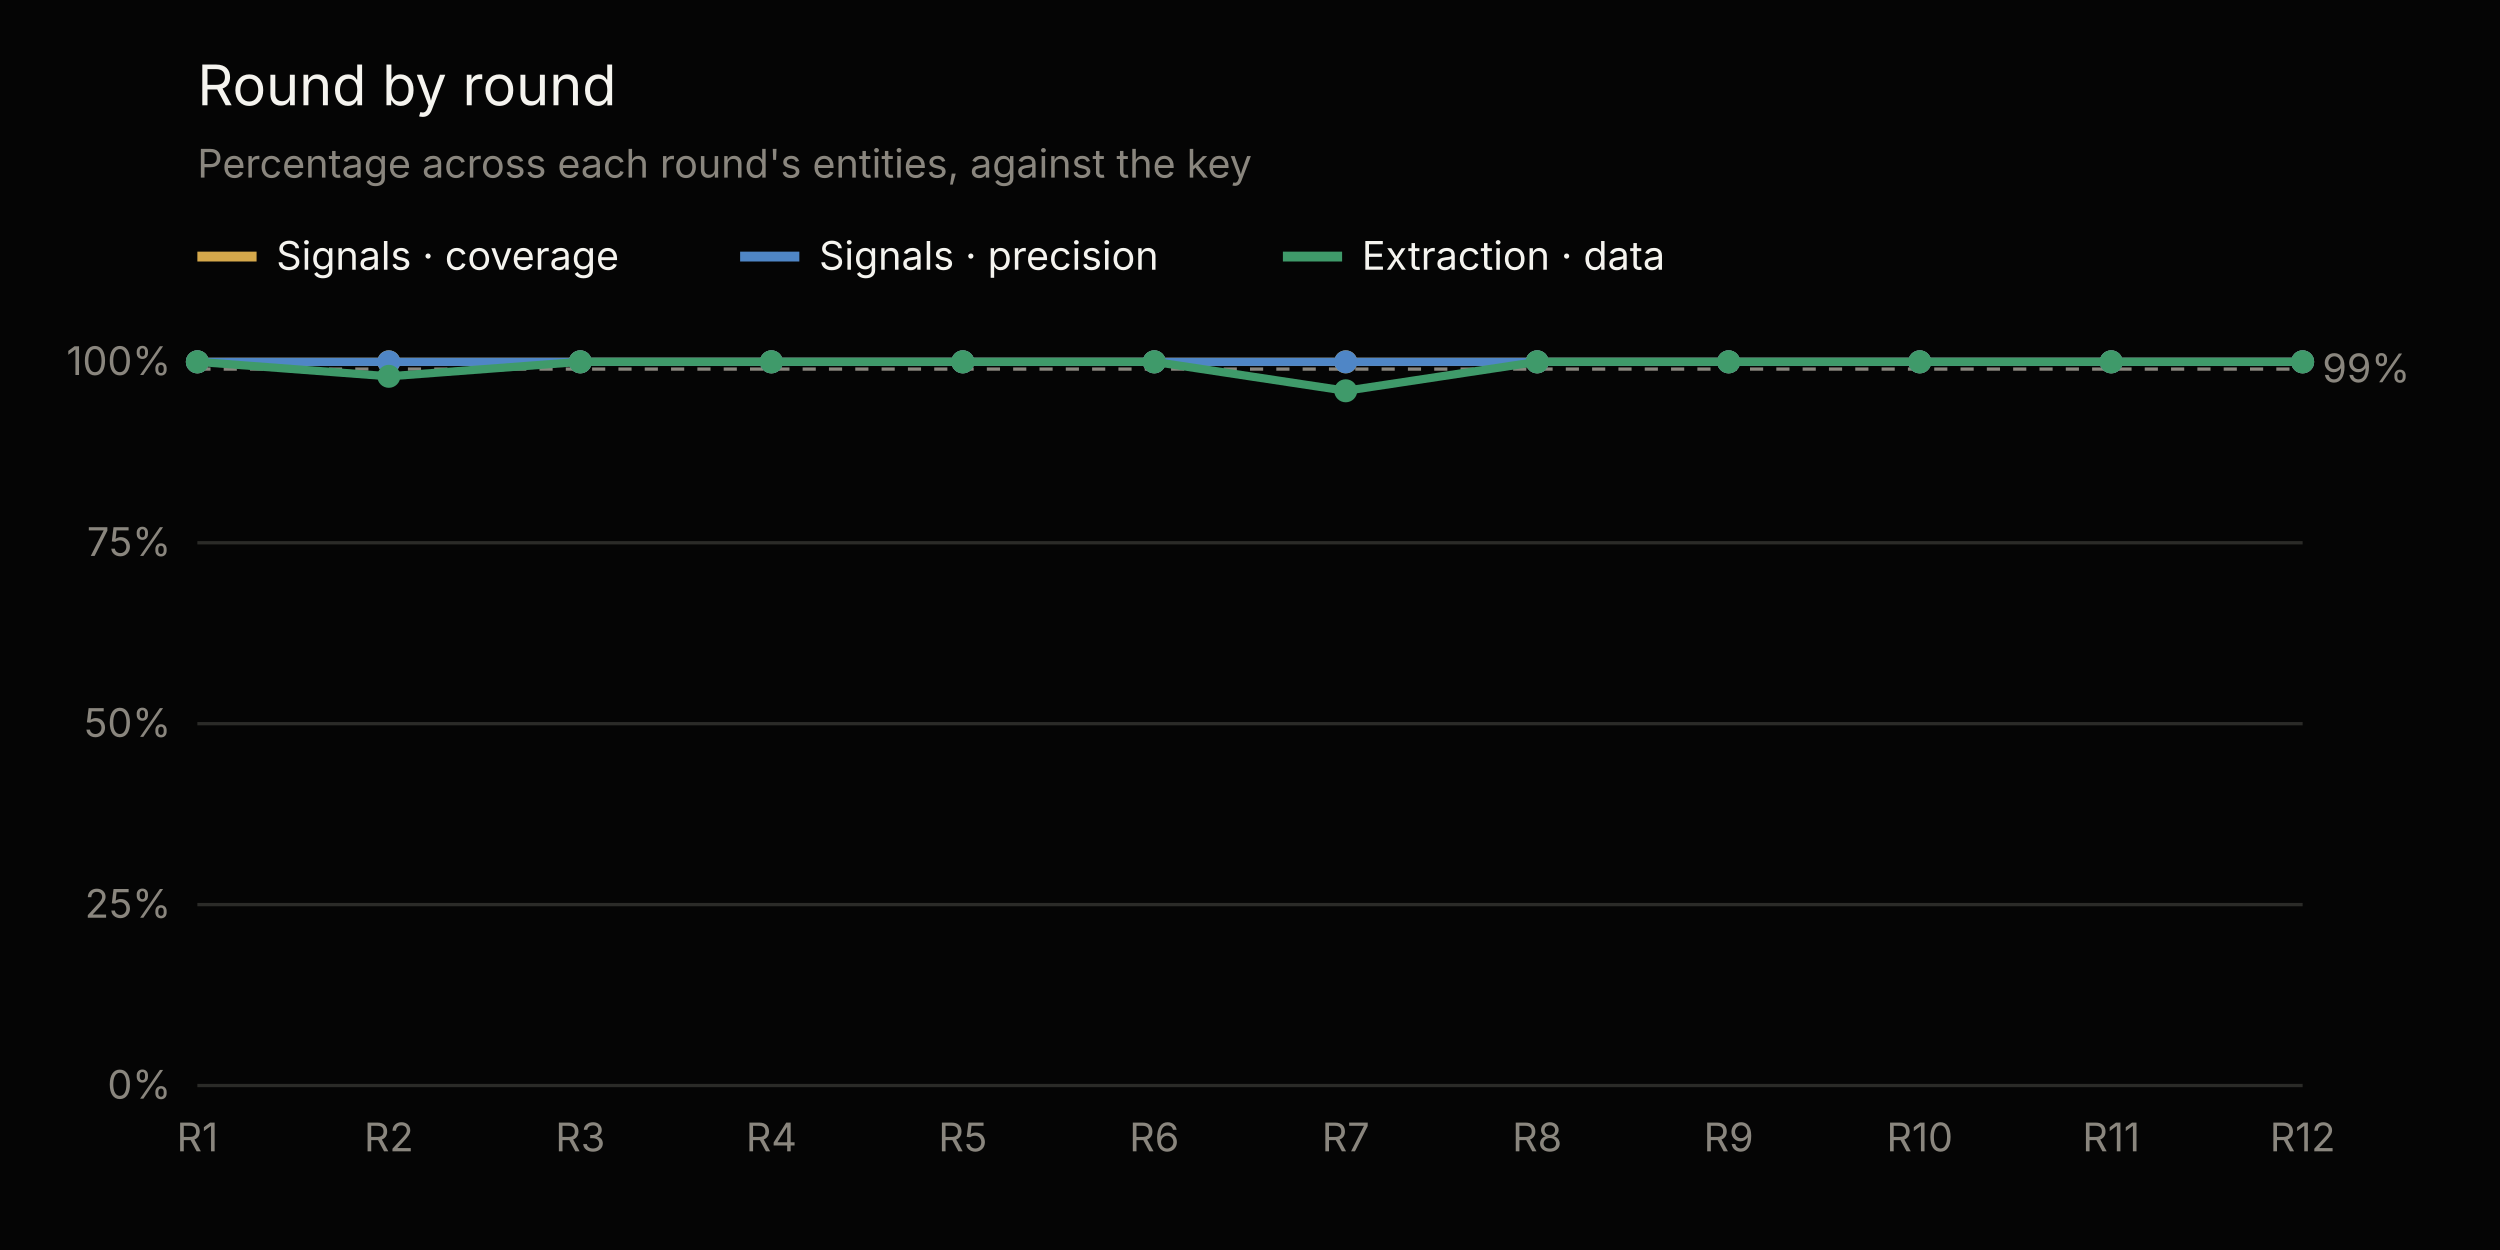
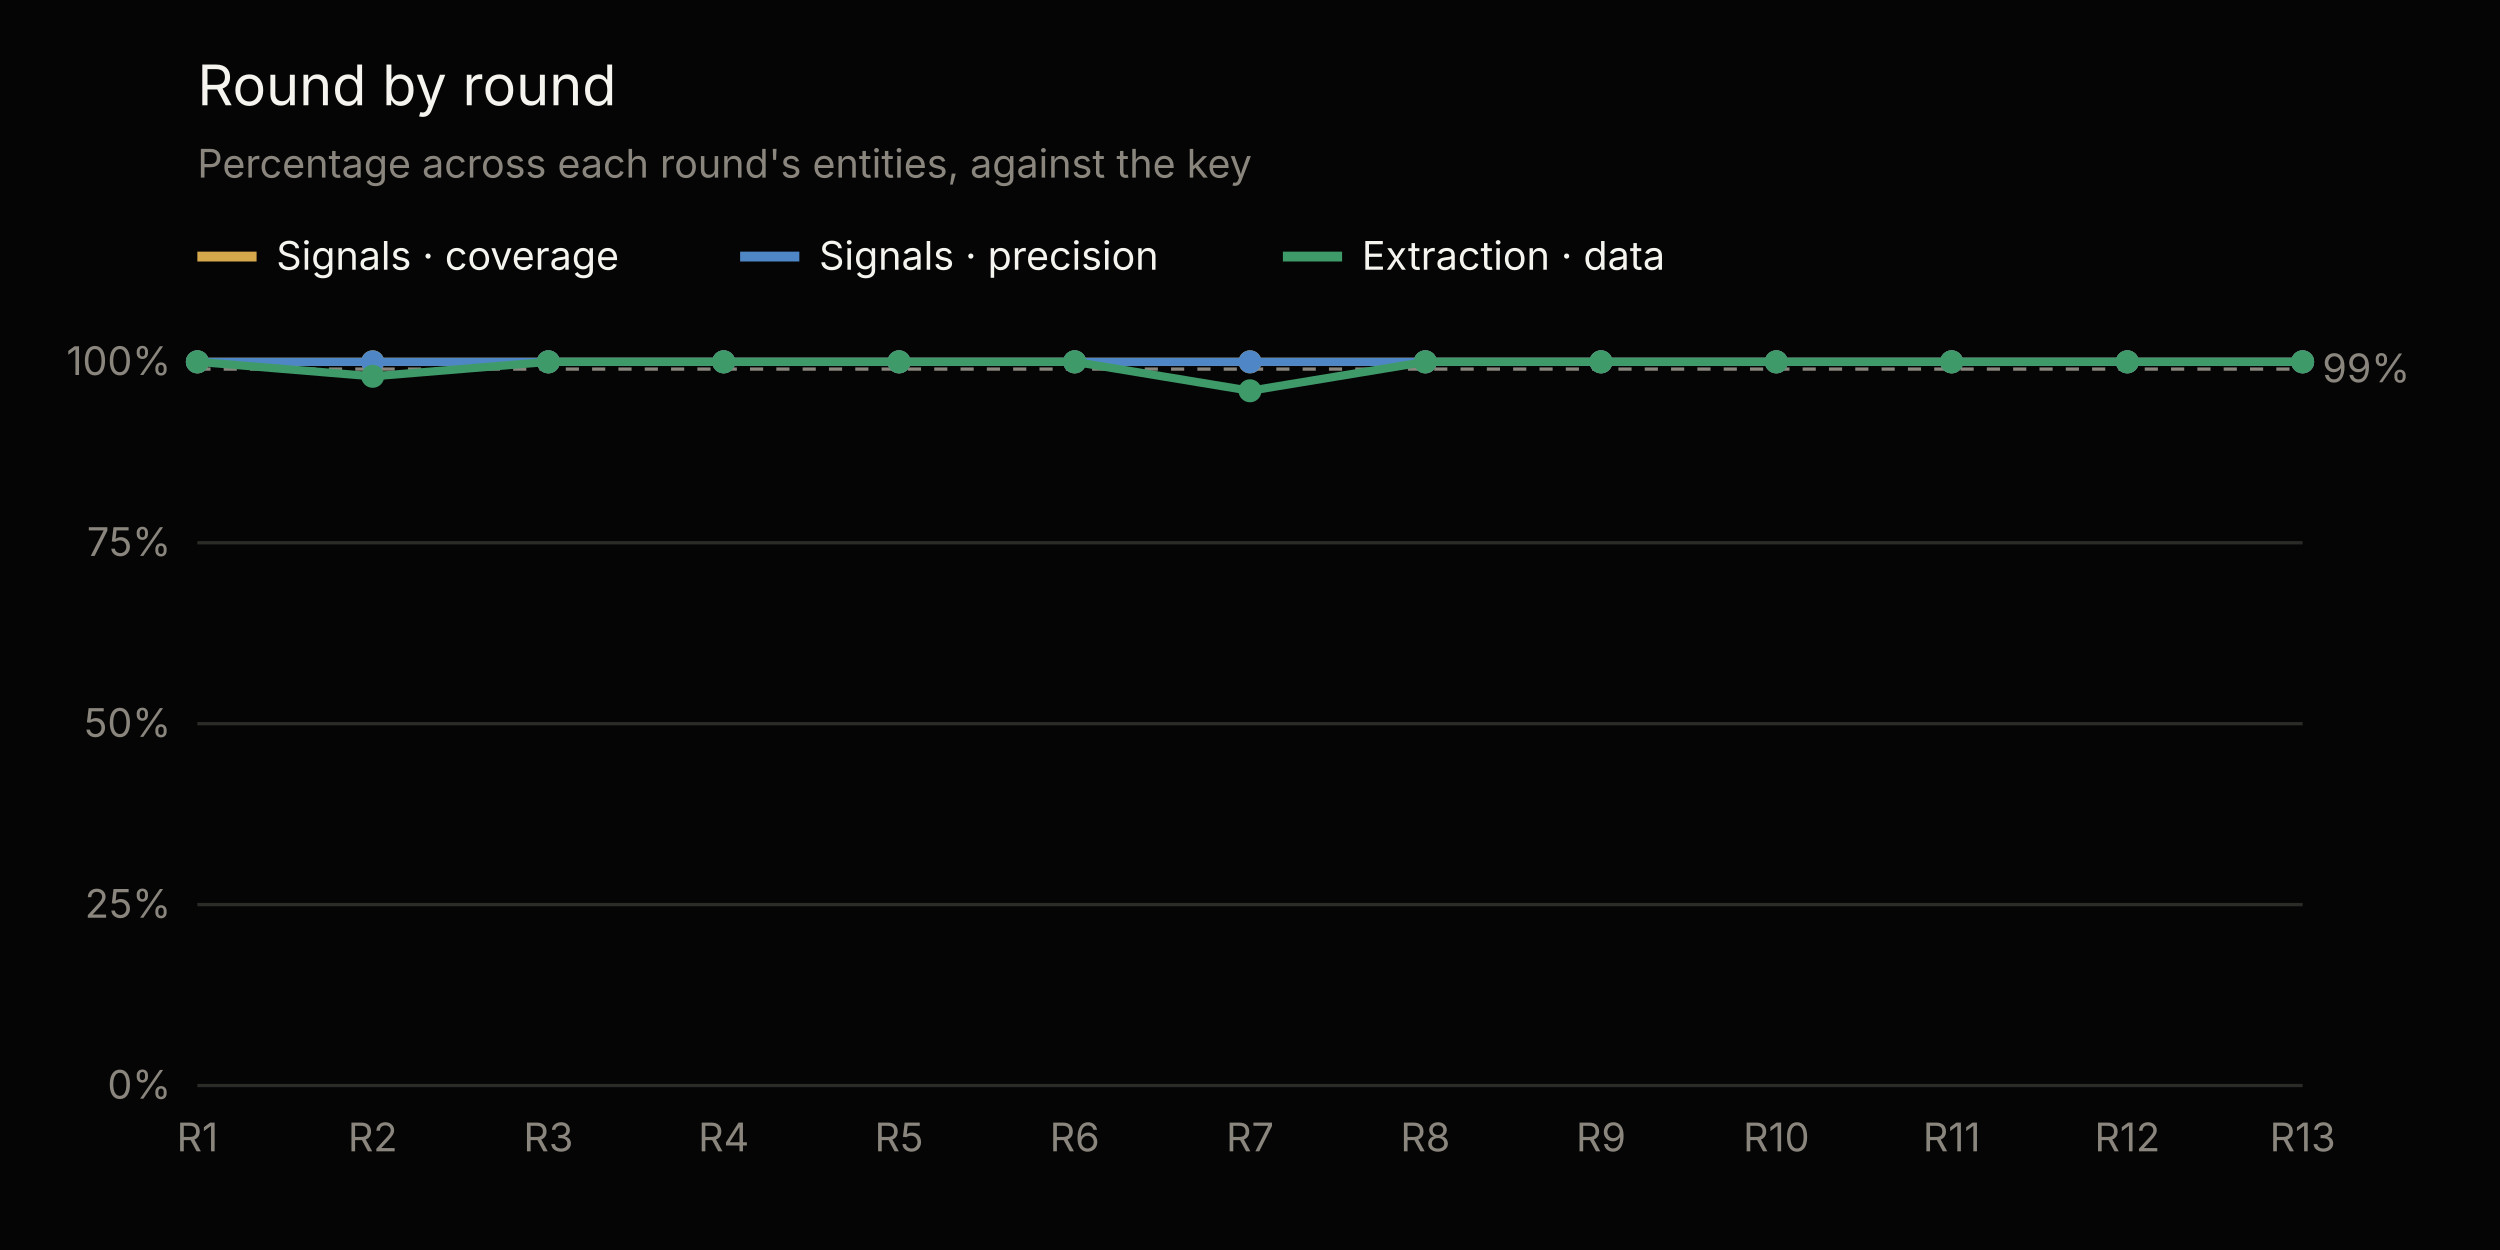
<svg xmlns="http://www.w3.org/2000/svg" viewBox="0 0 760 380" font-family="Inter, Arial, sans-serif" font-size="12">
  <rect width="760" height="380" fill="#050505" />
  <text x="60" y="32" font-size="17" fill="#f5f4ef">Round by round</text>
  <text x="60" y="54" fill="#8a867e">Percentage across each round's entities, against the key</text>
  <line x1="60" x2="78" y1="78" y2="78" stroke="#d5a84b" stroke-width="3" />
  <text x="84" y="82" fill="#f5f4ef">Signals · coverage</text>
  <line x1="225" x2="243" y1="78" y2="78" stroke="#4f86c6" stroke-width="3" />
  <text x="249" y="82" fill="#f5f4ef">Signals · precision</text>
  <line x1="390" x2="408" y1="78" y2="78" stroke="#3f9a6a" stroke-width="3" />
  <text x="414" y="82" fill="#f5f4ef">Extraction · data</text>
  <line x1="60" x2="700" y1="330.0" y2="330.0" stroke="#2b2b28" />
  <text x="52" y="334.0" text-anchor="end" fill="#8a867e">0%</text>
  <line x1="60" x2="700" y1="275.0" y2="275.0" stroke="#2b2b28" />
  <text x="52" y="279.0" text-anchor="end" fill="#8a867e">25%</text>
  <line x1="60" x2="700" y1="220.0" y2="220.0" stroke="#2b2b28" />
  <text x="52" y="224.0" text-anchor="end" fill="#8a867e">50%</text>
  <line x1="60" x2="700" y1="165.0" y2="165.0" stroke="#2b2b28" />
  <text x="52" y="169.0" text-anchor="end" fill="#8a867e">75%</text>
  <line x1="60" x2="700" y1="110.0" y2="110.0" stroke="#2b2b28" />
  <text x="52" y="114.0" text-anchor="end" fill="#8a867e">100%</text>
  <line x1="60" x2="700" y1="112.2" y2="112.2" stroke="#8a867e" stroke-dasharray="4 4" />
  <text x="706" y="116.2" fill="#8a867e">99%</text>
  <text x="60.0" y="350" text-anchor="middle" fill="#8a867e">R1</text>
-   <text x="118.2" y="350" text-anchor="middle" fill="#8a867e">R2</text>
-   <text x="176.4" y="350" text-anchor="middle" fill="#8a867e">R3</text>
-   <text x="234.5" y="350" text-anchor="middle" fill="#8a867e">R4</text>
-   <text x="292.7" y="350" text-anchor="middle" fill="#8a867e">R5</text>
-   <text x="350.9" y="350" text-anchor="middle" fill="#8a867e">R6</text>
-   <text x="409.1" y="350" text-anchor="middle" fill="#8a867e">R7</text>
-   <text x="467.3" y="350" text-anchor="middle" fill="#8a867e">R8</text>
-   <text x="525.5" y="350" text-anchor="middle" fill="#8a867e">R9</text>
-   <text x="583.6" y="350" text-anchor="middle" fill="#8a867e">R10</text>
-   <text x="641.8" y="350" text-anchor="middle" fill="#8a867e">R11</text>
-   <text x="700.0" y="350" text-anchor="middle" fill="#8a867e">R12</text>
-   <path d="M60.0,110.0 L118.2,110.0 L176.4,110.0 L234.5,110.0 L292.7,110.0 L350.9,110.0 L409.1,110.0 L467.3,110.0 L525.5,110.0 L583.6,110.0 L641.8,110.0 L700.0,110.0" fill="none" stroke="#d5a84b" stroke-width="2.5" />
+   <text x="113.3" y="350" text-anchor="middle" fill="#8a867e">R2</text>
+   <text x="166.7" y="350" text-anchor="middle" fill="#8a867e">R3</text>
+   <text x="220.0" y="350" text-anchor="middle" fill="#8a867e">R4</text>
+   <text x="273.3" y="350" text-anchor="middle" fill="#8a867e">R5</text>
+   <text x="326.7" y="350" text-anchor="middle" fill="#8a867e">R6</text>
+   <text x="380.0" y="350" text-anchor="middle" fill="#8a867e">R7</text>
+   <text x="433.3" y="350" text-anchor="middle" fill="#8a867e">R8</text>
+   <text x="486.7" y="350" text-anchor="middle" fill="#8a867e">R9</text>
+   <text x="540.0" y="350" text-anchor="middle" fill="#8a867e">R10</text>
+   <text x="593.3" y="350" text-anchor="middle" fill="#8a867e">R11</text>
+   <text x="646.7" y="350" text-anchor="middle" fill="#8a867e">R12</text>
+   <text x="700.0" y="350" text-anchor="middle" fill="#8a867e">R13</text>
+   <path d="M60.0,110.0 L113.3,110.0 L166.7,110.0 L220.0,110.0 L273.3,110.0 L326.7,110.0 L380.0,110.0 L433.3,110.0 L486.7,110.0 L540.0,110.0 L593.3,110.0 L646.7,110.0 L700.0,110.0" fill="none" stroke="#d5a84b" stroke-width="2.5" />
  <circle cx="60.0" cy="110.0" r="3.5" fill="#d5a84b" />
-   <circle cx="118.2" cy="110.0" r="3.5" fill="#d5a84b" />
-   <circle cx="176.4" cy="110.0" r="3.5" fill="#d5a84b" />
-   <circle cx="234.5" cy="110.0" r="3.5" fill="#d5a84b" />
-   <circle cx="292.7" cy="110.0" r="3.5" fill="#d5a84b" />
-   <circle cx="350.9" cy="110.0" r="3.5" fill="#d5a84b" />
-   <circle cx="409.1" cy="110.0" r="3.5" fill="#d5a84b" />
-   <circle cx="467.3" cy="110.0" r="3.5" fill="#d5a84b" />
-   <circle cx="525.5" cy="110.0" r="3.5" fill="#d5a84b" />
-   <circle cx="583.6" cy="110.0" r="3.5" fill="#d5a84b" />
-   <circle cx="641.8" cy="110.0" r="3.5" fill="#d5a84b" />
+   <circle cx="113.3" cy="110.0" r="3.5" fill="#d5a84b" />
+   <circle cx="166.7" cy="110.0" r="3.5" fill="#d5a84b" />
+   <circle cx="220.0" cy="110.0" r="3.5" fill="#d5a84b" />
+   <circle cx="273.3" cy="110.0" r="3.5" fill="#d5a84b" />
+   <circle cx="326.7" cy="110.0" r="3.5" fill="#d5a84b" />
+   <circle cx="380.0" cy="110.0" r="3.5" fill="#d5a84b" />
+   <circle cx="433.3" cy="110.0" r="3.5" fill="#d5a84b" />
+   <circle cx="486.7" cy="110.0" r="3.5" fill="#d5a84b" />
+   <circle cx="540.0" cy="110.0" r="3.5" fill="#d5a84b" />
+   <circle cx="593.3" cy="110.0" r="3.5" fill="#d5a84b" />
+   <circle cx="646.7" cy="110.0" r="3.5" fill="#d5a84b" />
  <circle cx="700.0" cy="110.0" r="3.5" fill="#d5a84b" />
-   <path d="M60.0,110.0 L118.2,110.0 L176.4,110.0 L234.5,110.0 L292.7,110.0 L350.9,110.0 L409.1,110.0 L467.3,110.0 L525.5,110.0 L583.6,110.0 L641.8,110.0 L700.0,110.0" fill="none" stroke="#4f86c6" stroke-width="2.5" />
+   <path d="M60.0,110.0 L113.3,110.0 L166.7,110.0 L220.0,110.0 L273.3,110.0 L326.7,110.0 L380.0,110.0 L433.3,110.0 L486.7,110.0 L540.0,110.0 L593.3,110.0 L646.7,110.0 L700.0,110.0" fill="none" stroke="#4f86c6" stroke-width="2.5" />
  <circle cx="60.0" cy="110.0" r="3.5" fill="#4f86c6" />
-   <circle cx="118.2" cy="110.0" r="3.5" fill="#4f86c6" />
-   <circle cx="176.4" cy="110.0" r="3.5" fill="#4f86c6" />
-   <circle cx="234.5" cy="110.0" r="3.5" fill="#4f86c6" />
-   <circle cx="292.7" cy="110.0" r="3.5" fill="#4f86c6" />
-   <circle cx="350.9" cy="110.0" r="3.5" fill="#4f86c6" />
-   <circle cx="409.1" cy="110.0" r="3.5" fill="#4f86c6" />
-   <circle cx="467.3" cy="110.0" r="3.5" fill="#4f86c6" />
-   <circle cx="525.5" cy="110.0" r="3.5" fill="#4f86c6" />
-   <circle cx="583.6" cy="110.0" r="3.5" fill="#4f86c6" />
-   <circle cx="641.8" cy="110.0" r="3.5" fill="#4f86c6" />
+   <circle cx="113.3" cy="110.0" r="3.5" fill="#4f86c6" />
+   <circle cx="166.7" cy="110.0" r="3.5" fill="#4f86c6" />
+   <circle cx="220.0" cy="110.0" r="3.5" fill="#4f86c6" />
+   <circle cx="273.3" cy="110.0" r="3.5" fill="#4f86c6" />
+   <circle cx="326.7" cy="110.0" r="3.5" fill="#4f86c6" />
+   <circle cx="380.0" cy="110.0" r="3.5" fill="#4f86c6" />
+   <circle cx="433.3" cy="110.0" r="3.5" fill="#4f86c6" />
+   <circle cx="486.7" cy="110.0" r="3.5" fill="#4f86c6" />
+   <circle cx="540.0" cy="110.0" r="3.5" fill="#4f86c6" />
+   <circle cx="593.3" cy="110.0" r="3.5" fill="#4f86c6" />
+   <circle cx="646.7" cy="110.0" r="3.5" fill="#4f86c6" />
  <circle cx="700.0" cy="110.0" r="3.5" fill="#4f86c6" />
-   <path d="M60.0,110.0 L118.2,114.4 L176.4,110.0 L234.5,110.0 L292.7,110.0 L350.9,110.0 L409.1,118.8 L467.3,110.0 L525.5,110.0 L583.6,110.0 L641.8,110.0 L700.0,110.0" fill="none" stroke="#3f9a6a" stroke-width="2.5" />
+   <path d="M60.0,110.0 L113.3,114.4 L166.7,110.0 L220.0,110.0 L273.3,110.0 L326.7,110.0 L380.0,118.8 L433.3,110.0 L486.7,110.0 L540.0,110.0 L593.3,110.0 L646.7,110.0 L700.0,110.0" fill="none" stroke="#3f9a6a" stroke-width="2.5" />
  <circle cx="60.0" cy="110.0" r="3.5" fill="#3f9a6a" />
-   <circle cx="118.2" cy="114.4" r="3.5" fill="#3f9a6a" />
-   <circle cx="176.4" cy="110.0" r="3.5" fill="#3f9a6a" />
-   <circle cx="234.5" cy="110.0" r="3.5" fill="#3f9a6a" />
-   <circle cx="292.7" cy="110.0" r="3.5" fill="#3f9a6a" />
-   <circle cx="350.9" cy="110.0" r="3.5" fill="#3f9a6a" />
-   <circle cx="409.1" cy="118.8" r="3.5" fill="#3f9a6a" />
-   <circle cx="467.3" cy="110.0" r="3.5" fill="#3f9a6a" />
-   <circle cx="525.5" cy="110.0" r="3.5" fill="#3f9a6a" />
-   <circle cx="583.6" cy="110.0" r="3.5" fill="#3f9a6a" />
-   <circle cx="641.8" cy="110.0" r="3.5" fill="#3f9a6a" />
+   <circle cx="113.3" cy="114.4" r="3.5" fill="#3f9a6a" />
+   <circle cx="166.7" cy="110.0" r="3.5" fill="#3f9a6a" />
+   <circle cx="220.0" cy="110.0" r="3.5" fill="#3f9a6a" />
+   <circle cx="273.3" cy="110.0" r="3.5" fill="#3f9a6a" />
+   <circle cx="326.7" cy="110.0" r="3.5" fill="#3f9a6a" />
+   <circle cx="380.0" cy="118.8" r="3.5" fill="#3f9a6a" />
+   <circle cx="433.3" cy="110.0" r="3.5" fill="#3f9a6a" />
+   <circle cx="486.7" cy="110.0" r="3.5" fill="#3f9a6a" />
+   <circle cx="540.0" cy="110.0" r="3.5" fill="#3f9a6a" />
+   <circle cx="593.3" cy="110.0" r="3.5" fill="#3f9a6a" />
+   <circle cx="646.7" cy="110.0" r="3.5" fill="#3f9a6a" />
  <circle cx="700.0" cy="110.0" r="3.5" fill="#3f9a6a" />
</svg>
